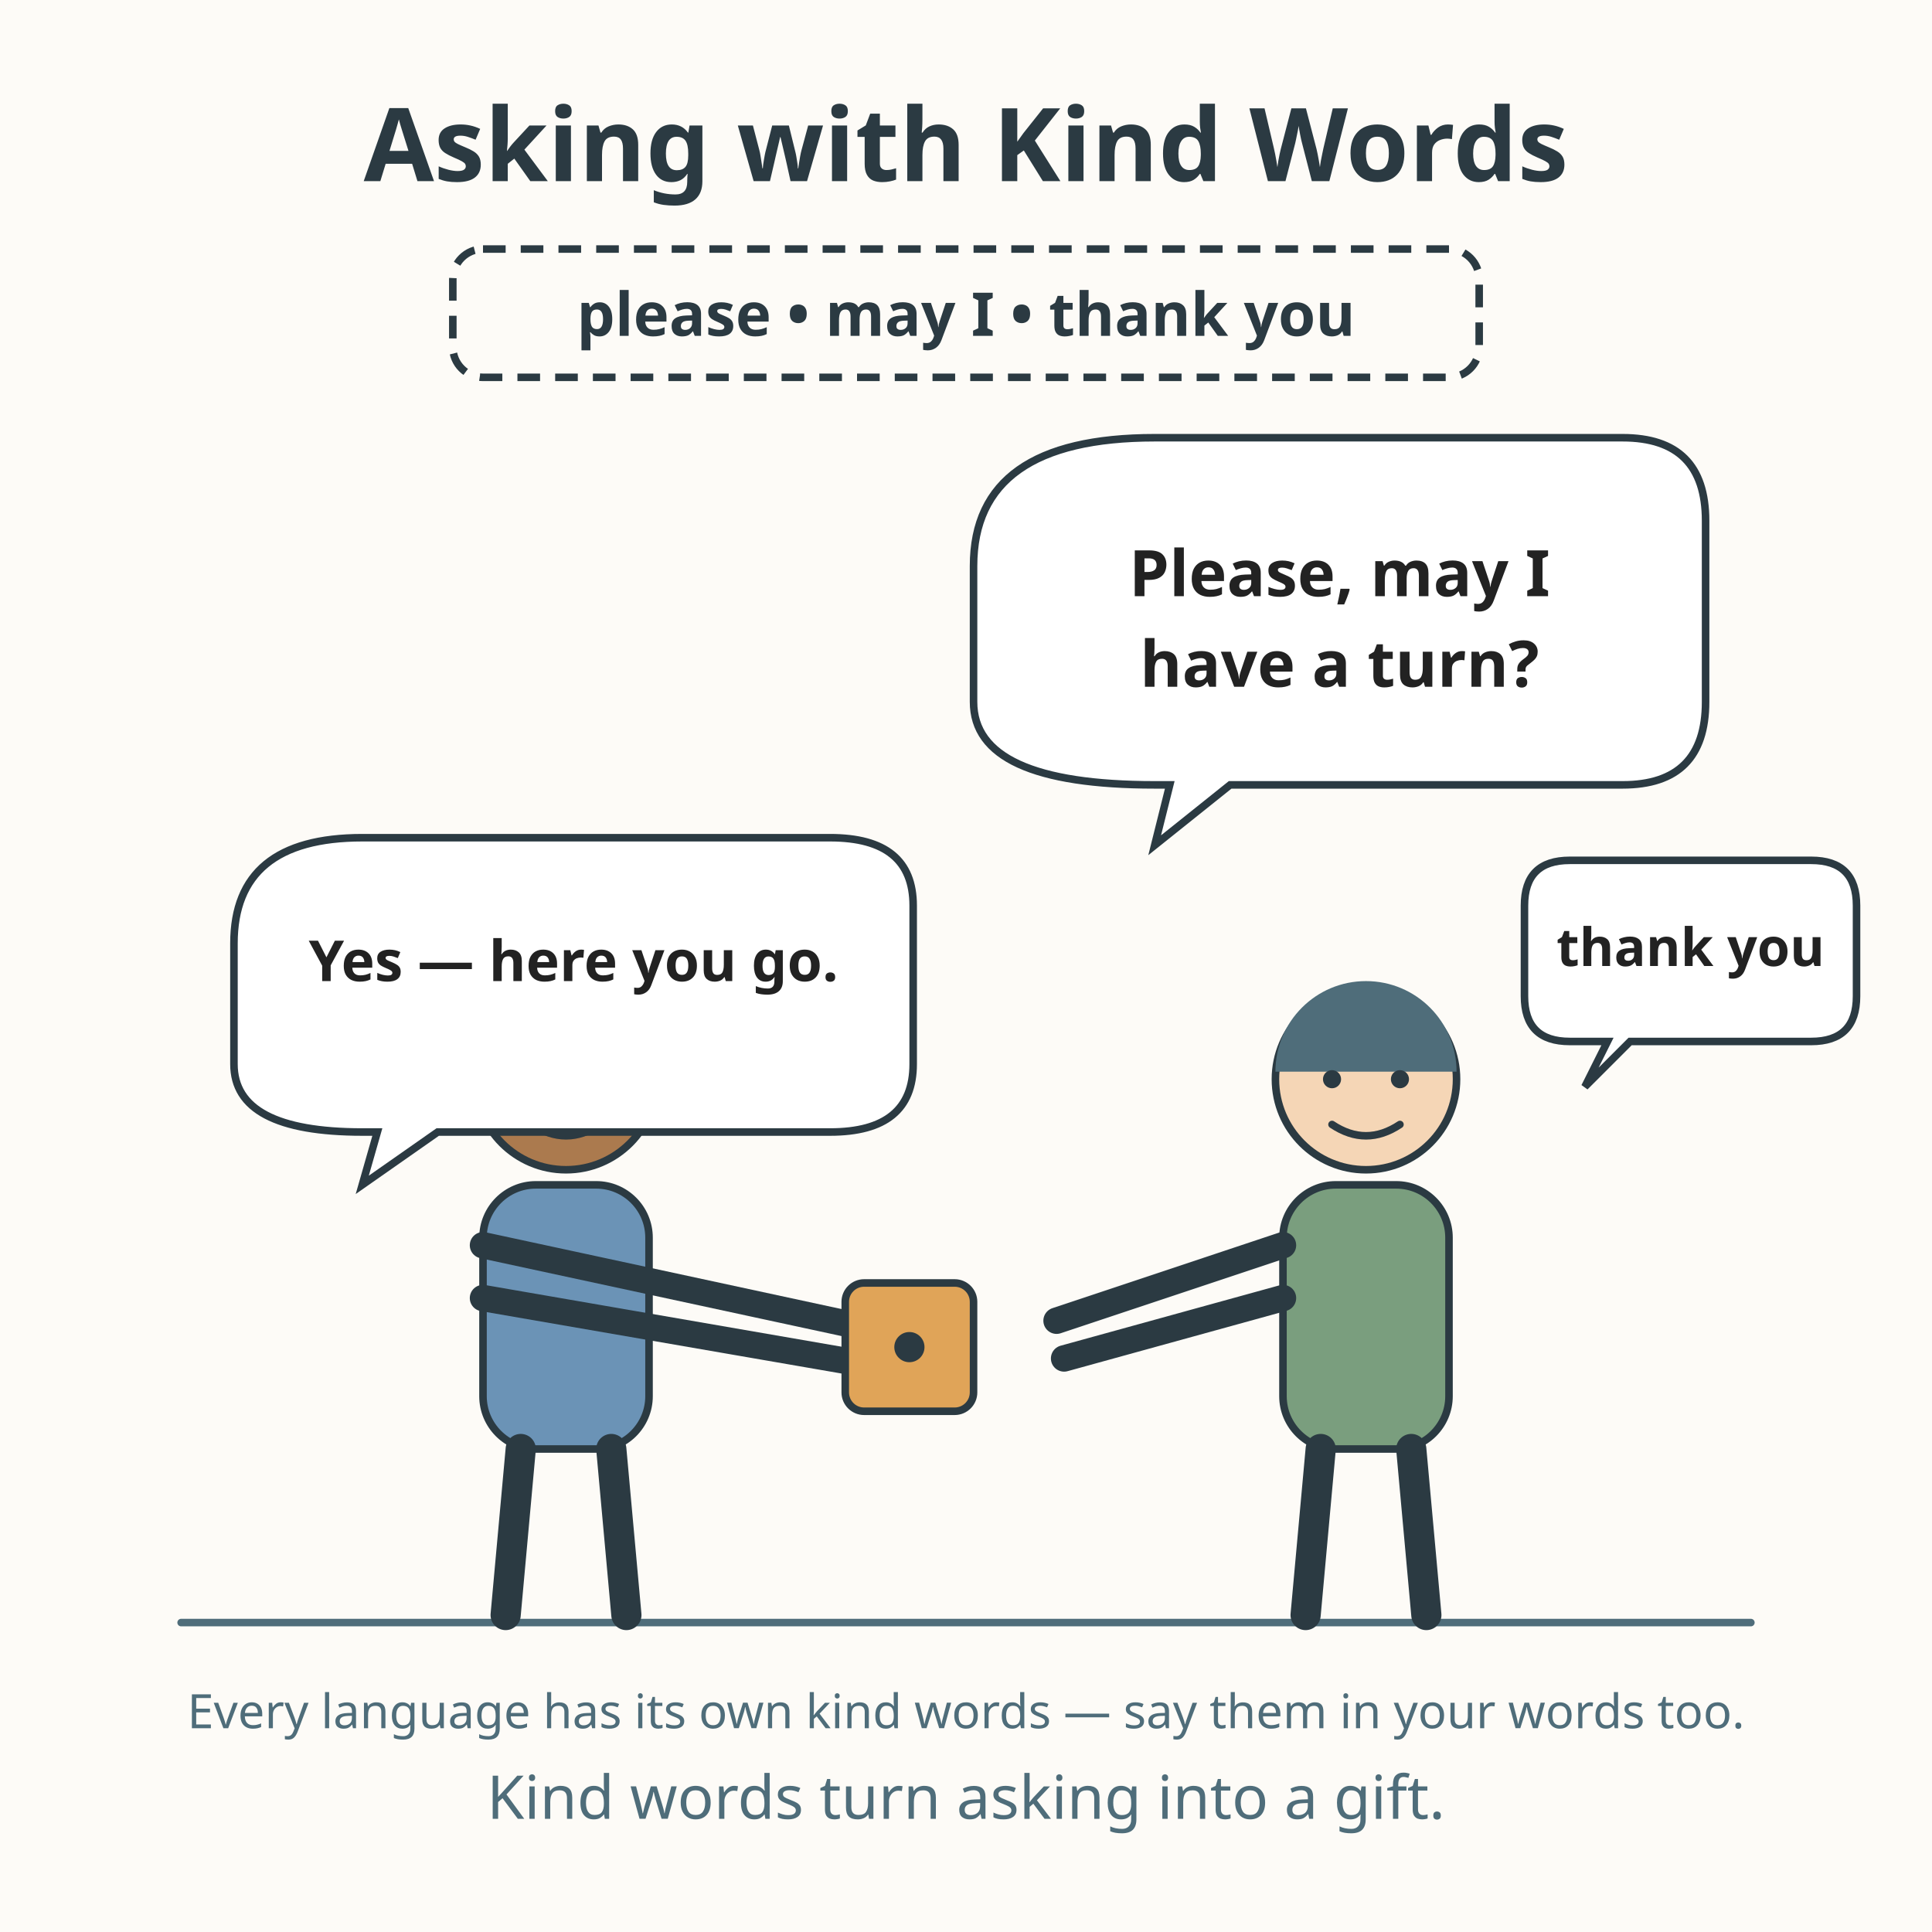
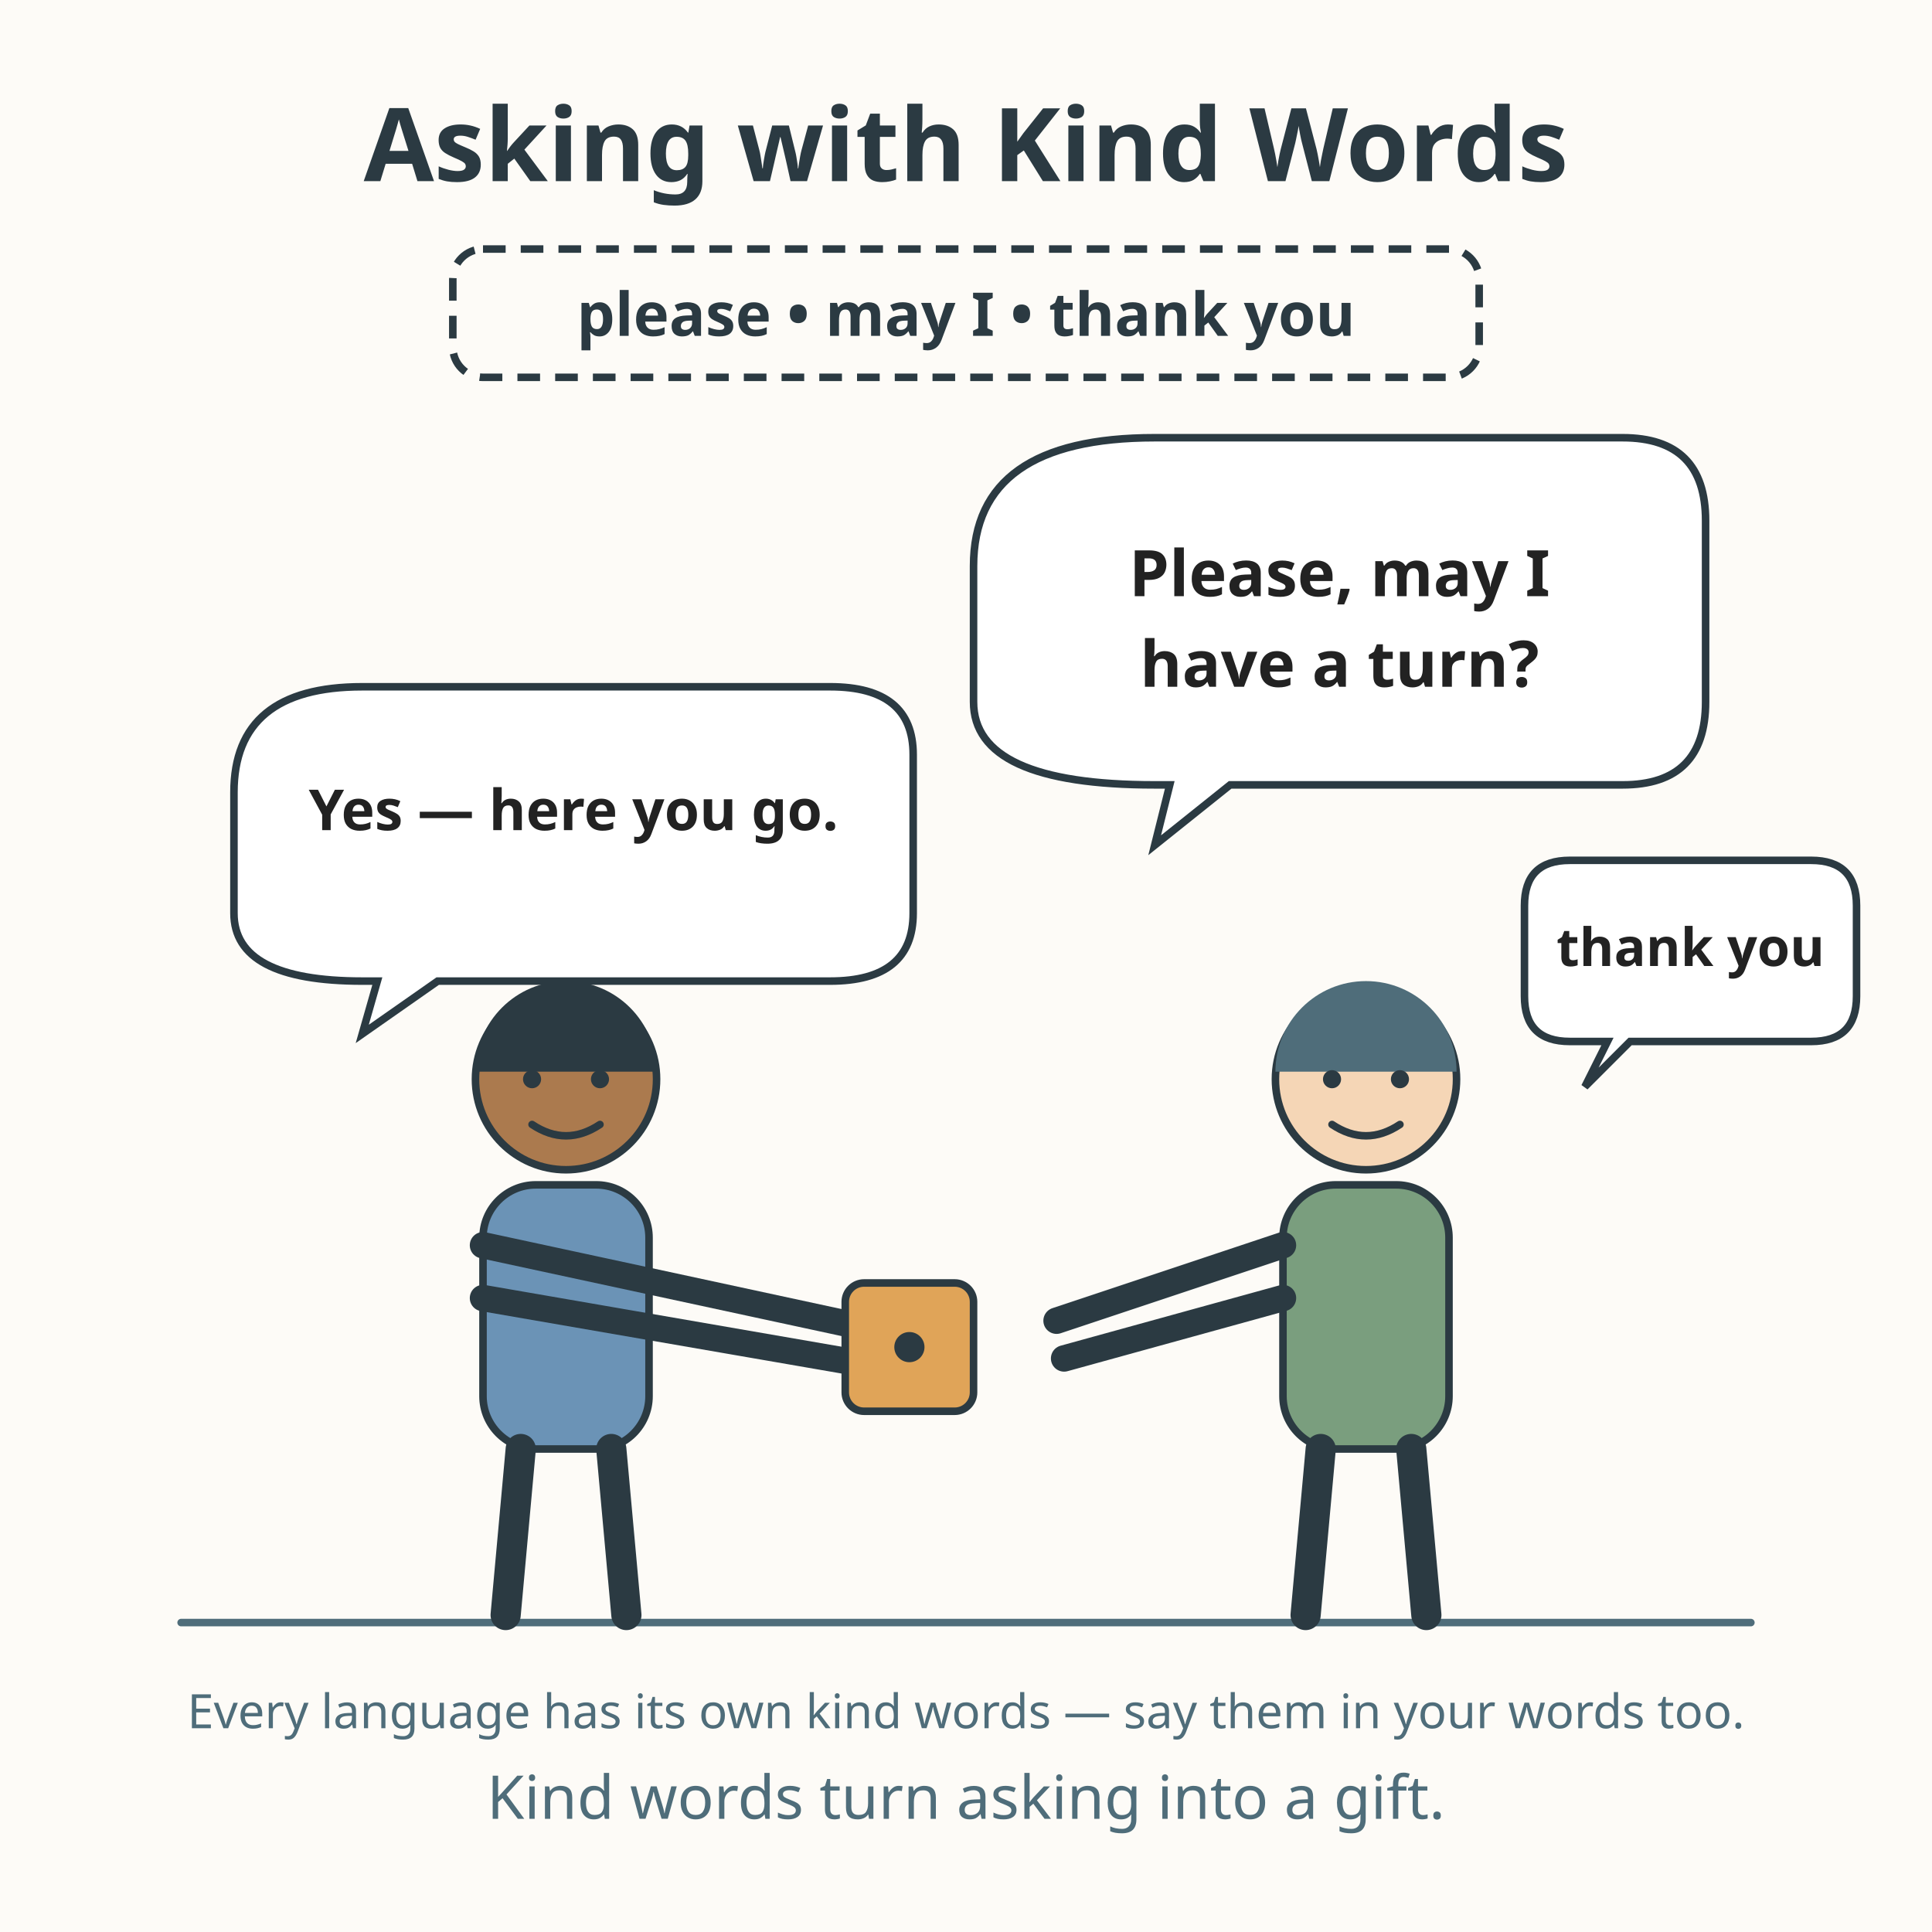
<svg xmlns="http://www.w3.org/2000/svg" viewBox="0 0 512 512" role="img" aria-labelledby="title-L-00-004-03-asking-with-kind-words desc-L-00-004-03-asking-with-kind-words">
  <rect width="512" height="512" fill="#fdfbf7" />
  <text x="256" y="48" text-anchor="middle" font-family="sans-serif" font-size="27" font-weight="bold" fill="#2b3a42">Asking with Kind Words</text>
  <line x1="48" y1="430" x2="464" y2="430" stroke="#4f6d7a" stroke-width="2" stroke-linecap="round" />
  <g>
    <circle cx="150" cy="286" r="24" fill="#ab7a4e" stroke="#2b3a42" stroke-width="2" />
    <path d="M126 284 A24 24 0 0 1 174 284 Z" fill="#2b3a42" />
    <circle cx="141" cy="286" r="2.4" fill="#2b3a42" />
    <circle cx="159" cy="286" r="2.4" fill="#2b3a42" />
    <path d="M141 298 Q150 304 159 298" fill="none" stroke="#2b3a42" stroke-width="2" stroke-linecap="round" />
    <rect x="128" y="314" width="44" height="70" rx="14" fill="#6b93b6" stroke="#2b3a42" stroke-width="2" />
    <line x1="138" y1="384" x2="134" y2="428" stroke="#2b3a42" stroke-width="8" stroke-linecap="round" />
    <line x1="162" y1="384" x2="166" y2="428" stroke="#2b3a42" stroke-width="8" stroke-linecap="round" />
    <line x1="128" y1="330" x2="230" y2="352" stroke="#2b3a42" stroke-width="7" stroke-linecap="round" />
    <line x1="128" y1="344" x2="232" y2="362" stroke="#2b3a42" stroke-width="7" stroke-linecap="round" />
  </g>
  <rect x="224" y="340" width="34" height="34" rx="5" fill="#e0a458" stroke="#2b3a42" stroke-width="2" />
  <circle cx="241" cy="357" r="4" fill="#2b3a42" />
  <g>
    <circle cx="362" cy="286" r="24" fill="#f5d6b6" stroke="#2b3a42" stroke-width="2" />
    <path d="M338 284 A24 24 0 0 1 386 284 Z" fill="#4f6d7a" />
    <circle cx="353" cy="286" r="2.4" fill="#2b3a42" />
    <circle cx="371" cy="286" r="2.4" fill="#2b3a42" />
    <path d="M353 298 Q362 304 371 298" fill="none" stroke="#2b3a42" stroke-width="2" stroke-linecap="round" />
    <rect x="340" y="314" width="44" height="70" rx="14" fill="#7a9e7e" stroke="#2b3a42" stroke-width="2" />
    <line x1="350" y1="384" x2="346" y2="428" stroke="#2b3a42" stroke-width="8" stroke-linecap="round" />
    <line x1="374" y1="384" x2="378" y2="428" stroke="#2b3a42" stroke-width="8" stroke-linecap="round" />
    <line x1="340" y1="330" x2="280" y2="350" stroke="#2b3a42" stroke-width="7" stroke-linecap="round" />
    <line x1="340" y1="344" x2="282" y2="360" stroke="#2b3a42" stroke-width="7" stroke-linecap="round" />
  </g>
  <path d="M258 150 Q258 116 306 116 L430 116 Q452 116 452 138 L452 186 Q452 208 430 208 L326 208 L306 224 L310 208 L306 208 Q258 208 258 186 Z" fill="#ffffff" stroke="#2b3a42" stroke-width="2" />
  <text x="355" y="158" text-anchor="middle" font-family="sans-serif" font-size="17" font-weight="bold" fill="#222222">Please, may I</text>
  <text x="355" y="182" text-anchor="middle" font-family="sans-serif" font-size="17" font-weight="bold" fill="#222222">have a turn?</text>
-   <path d="M62 250 Q62 222 96 222 L220 222 Q242 222 242 240 L242 282 Q242 300 220 300 L116 300 L96 314 L100 300 L96 300 Q62 300 62 282 Z" fill="#ffffff" stroke="#2b3a42" stroke-width="2" />
-   <text x="152" y="260" text-anchor="middle" font-family="sans-serif" font-size="15" font-weight="bold" fill="#222222">Yes — here you go.</text>
+   <path d="M62 210 Q62 182 96 182 L220 182 Q242 182 242 200 L242 242 Q242 260 220 260 L116 260 L96 274 L100 260 L96 260 Q62 260 62 242 Z" fill="#ffffff" stroke="#2b3a42" stroke-width="2" />
+   <text x="152" y="220" text-anchor="middle" font-family="sans-serif" font-size="15" font-weight="bold" fill="#222222">Yes — here you go.</text>
  <path d="M404 240 Q404 228 416 228 L480 228 Q492 228 492 240 L492 264 Q492 276 480 276 L432 276 L420 288 L426 276 L416 276 Q404 276 404 264 Z" fill="#ffffff" stroke="#2b3a42" stroke-width="2" />
  <text x="448" y="256" text-anchor="middle" font-family="sans-serif" font-size="14" font-weight="bold" fill="#222222">thank you</text>
  <rect x="120" y="66" width="272" height="34" rx="8" fill="#fdfbf7" stroke="#2b3a42" stroke-width="2" stroke-dasharray="6 4" />
  <text x="256" y="89" text-anchor="middle" font-family="sans-serif" font-size="16" font-weight="bold" fill="#2b3a42">please • may I • thank you</text>
  <text x="256" y="458" text-anchor="middle" font-family="sans-serif" font-size="12.6" fill="#4f6d7a">Every language has its own kind words — say them in your words too.</text>
  <text x="256" y="482" text-anchor="middle" font-family="sans-serif" font-size="16" fill="#4f6d7a">Kind words turn asking into a gift.</text>
</svg>
